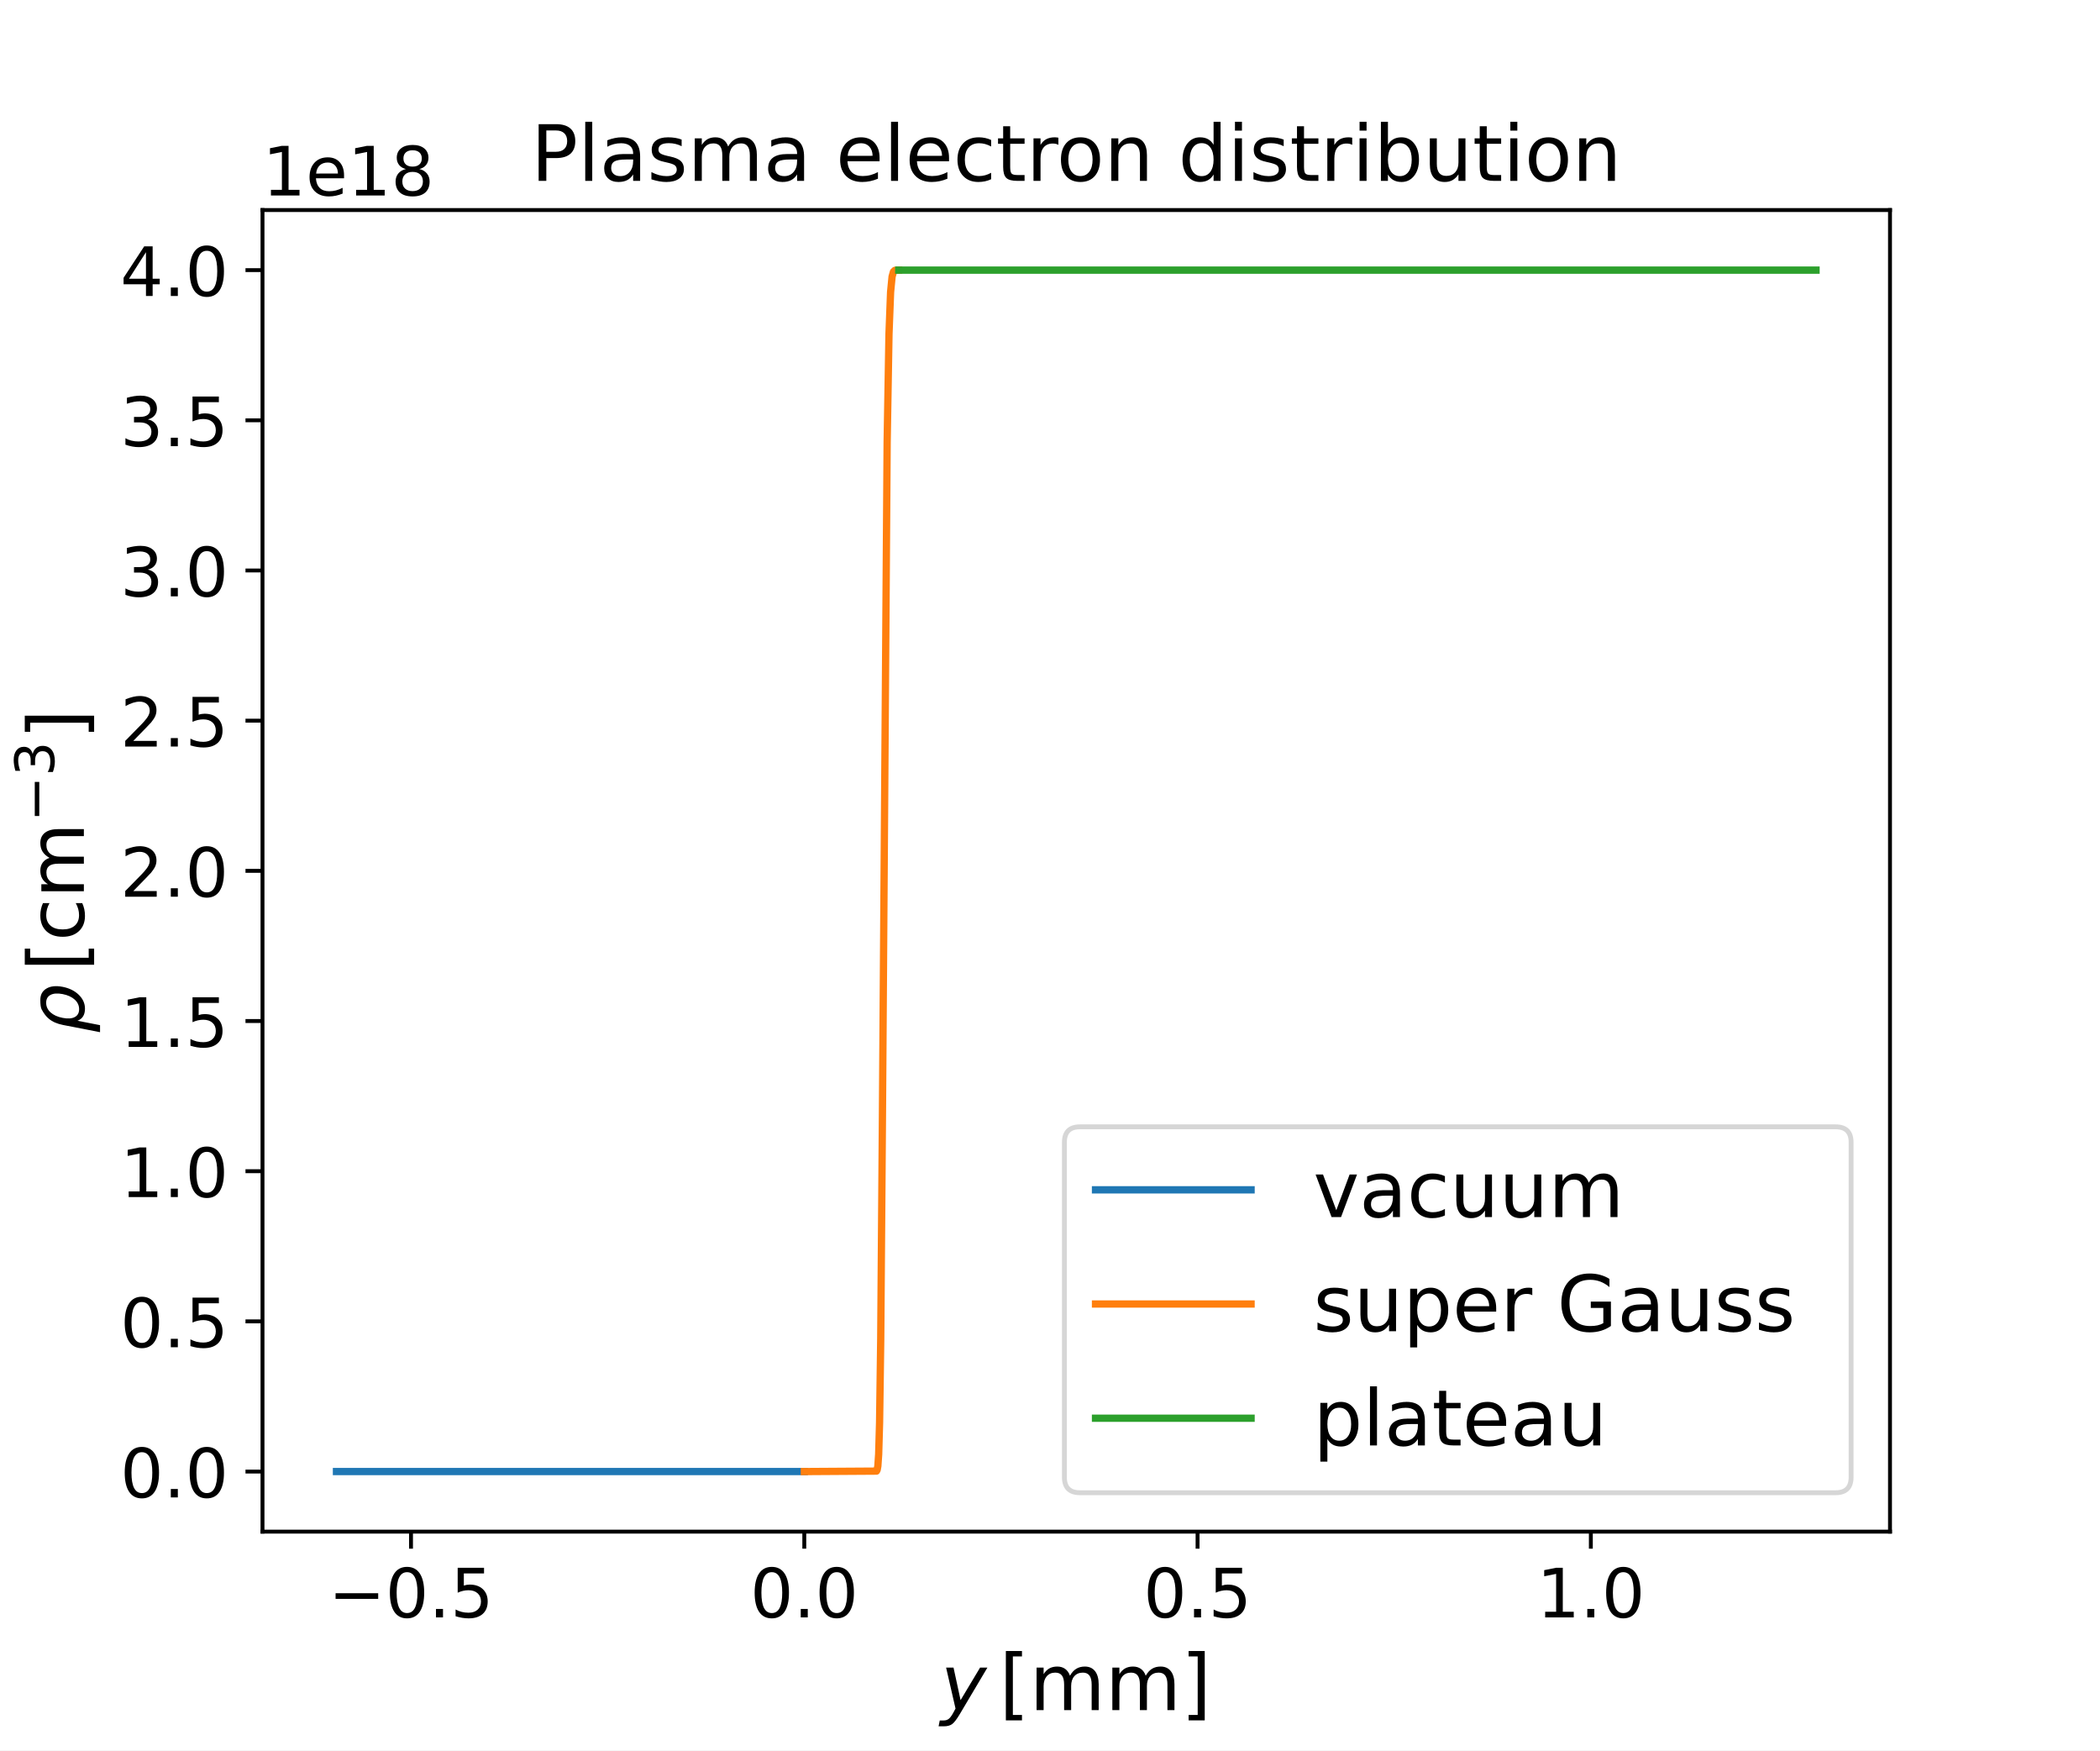
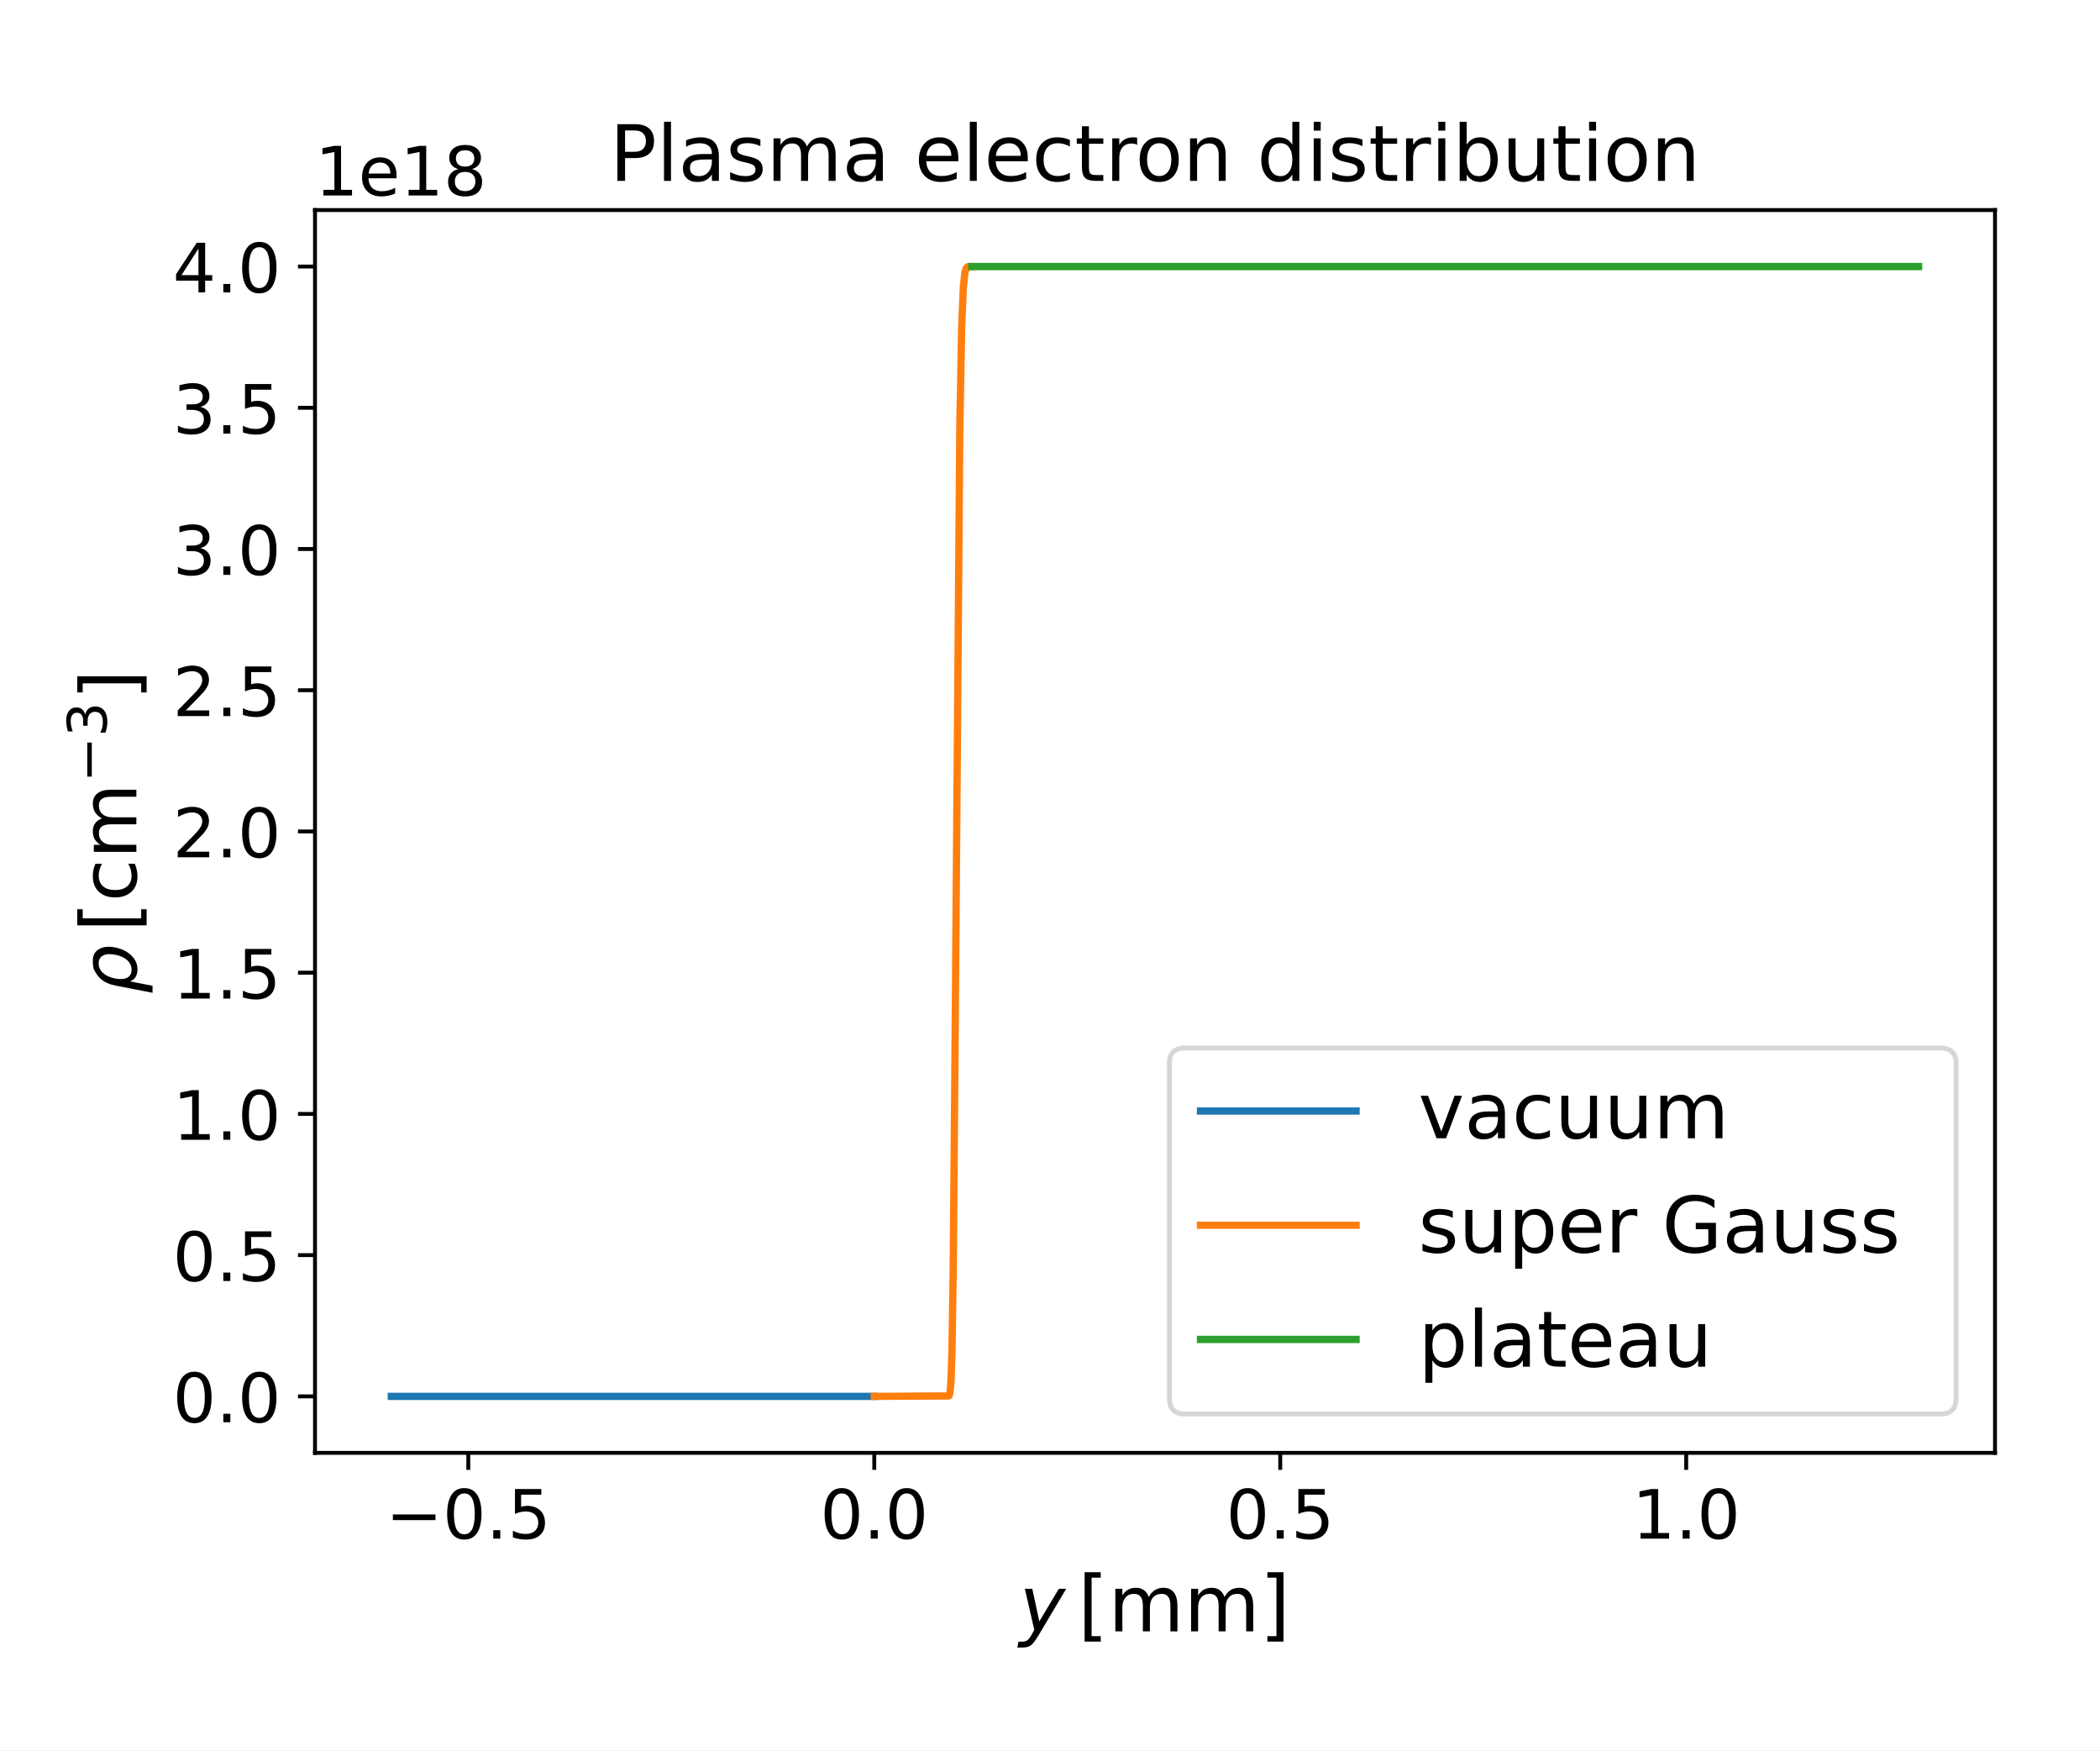
<svg xmlns="http://www.w3.org/2000/svg" xmlns:xlink="http://www.w3.org/1999/xlink" width="432pt" height="360pt" viewBox="0 0 432 360" version="1.1">
  <defs>
    <style type="text/css">*{stroke-linejoin: round; stroke-linecap: butt}</style>
  </defs>
  <g id="figure_1">
    <g id="patch_1">
      <path d="M 0 360  L 432 360  L 432 0  L 0 0  z " style="fill: #ffffff" />
    </g>
    <g id="axes_1">
      <g id="patch_2">
-         <path d="M 54 315  L 388.8 315  L 388.8 43.2  L 54 43.2  z " style="fill: #ffffff" />
+         <path d="M 64.8 298.8  L 410.4 298.8  L 410.4 43.2  L 64.8 43.2  z " style="fill: #ffffff" />
      </g>
      <g id="matplotlib.axis_1">
        <g id="xtick_1">
          <g id="line2d_1">
            <defs>
-               <path id="m3af4e9e236" d="M 0 0  L 0 3.5  " style="stroke: #000000; stroke-width: 0.8" />
-             </defs>
-             <g>
-               <use xlink:href="#m3af4e9e236" x="84.551" y="315" style="stroke: #000000; stroke-width: 0.8" />
+               <path id="m96a4e6a5d7" d="M 0 0  L 0 3.5  " style="stroke: #000000; stroke-width: 0.8" />
+             </defs>
+             <g>
+               <use xlink:href="#m96a4e6a5d7" x="96.336" y="298.8" style="stroke: #000000; stroke-width: 0.8" />
            </g>
          </g>
          <g id="text_1">
-             <g transform="translate(67.55269 332.6378)scale(0.14 -0.14)">
+             <g transform="translate(79.3382 316.4378)scale(0.14 -0.14)">
              <defs>
                <path id="DejaVuSans-2212" d="M 678 2272  L 4684 2272  L 4684 1741  L 678 1741  L 678 2272  z " transform="scale(0.015625)" />
                <path id="DejaVuSans-30" d="M 2034 4250  Q 1547 4250 1301 3770  Q 1056 3291 1056 2328  Q 1056 1369 1301 889  Q 1547 409 2034 409  Q 2525 409 2770 889  Q 3016 1369 3016 2328  Q 3016 3291 2770 3770  Q 2525 4250 2034 4250  z M 2034 4750  Q 2819 4750 3233 4129  Q 3647 3509 3647 2328  Q 3647 1150 3233 529  Q 2819 -91 2034 -91  Q 1250 -91 836 529  Q 422 1150 422 2328  Q 422 3509 836 4129  Q 1250 4750 2034 4750  z " transform="scale(0.015625)" />
                <path id="DejaVuSans-2e" d="M 684 794  L 1344 794  L 1344 0  L 684 0  L 684 794  z " transform="scale(0.015625)" />
                <path id="DejaVuSans-35" d="M 691 4666  L 3169 4666  L 3169 4134  L 1269 4134  L 1269 2991  Q 1406 3038 1543 3061  Q 1681 3084 1819 3084  Q 2600 3084 3056 2656  Q 3513 2228 3513 1497  Q 3513 744 3044 326  Q 2575 -91 1722 -91  Q 1428 -91 1123 -41  Q 819 9 494 109  L 494 744  Q 775 591 1075 516  Q 1375 441 1709 441  Q 2250 441 2565 725  Q 2881 1009 2881 1497  Q 2881 1984 2565 2268  Q 2250 2553 1709 2553  Q 1456 2553 1204 2497  Q 953 2441 691 2322  L 691 4666  z " transform="scale(0.015625)" />
              </defs>
              <use xlink:href="#DejaVuSans-2212" />
              <use xlink:href="#DejaVuSans-30" x="83.789" />
              <use xlink:href="#DejaVuSans-2e" x="147.412" />
              <use xlink:href="#DejaVuSans-35" x="179.199" />
            </g>
          </g>
        </g>
        <g id="xtick_2">
          <g id="line2d_2">
            <g>
-               <use xlink:href="#m3af4e9e236" x="165.454" y="315" style="stroke: #000000; stroke-width: 0.8" />
+               <use xlink:href="#m96a4e6a5d7" x="179.849" y="298.8" style="stroke: #000000; stroke-width: 0.8" />
            </g>
          </g>
          <g id="text_2">
-             <g transform="translate(154.3217 332.6378)scale(0.14 -0.14)">
+             <g transform="translate(168.717 316.4378)scale(0.14 -0.14)">
              <use xlink:href="#DejaVuSans-30" />
              <use xlink:href="#DejaVuSans-2e" x="63.623" />
              <use xlink:href="#DejaVuSans-30" x="95.41" />
            </g>
          </g>
        </g>
        <g id="xtick_3">
          <g id="line2d_3">
            <g>
-               <use xlink:href="#m3af4e9e236" x="246.357" y="315" style="stroke: #000000; stroke-width: 0.8" />
+               <use xlink:href="#m96a4e6a5d7" x="263.362" y="298.8" style="stroke: #000000; stroke-width: 0.8" />
            </g>
          </g>
          <g id="text_3">
-             <g transform="translate(235.2249 332.6378)scale(0.14 -0.14)">
+             <g transform="translate(252.23 316.4378)scale(0.14 -0.14)">
              <use xlink:href="#DejaVuSans-30" />
              <use xlink:href="#DejaVuSans-2e" x="63.623" />
              <use xlink:href="#DejaVuSans-35" x="95.41" />
            </g>
          </g>
        </g>
        <g id="xtick_4">
          <g id="line2d_4">
            <g>
-               <use xlink:href="#m3af4e9e236" x="327.26" y="315" style="stroke: #000000; stroke-width: 0.8" />
+               <use xlink:href="#m96a4e6a5d7" x="346.875" y="298.8" style="stroke: #000000; stroke-width: 0.8" />
            </g>
          </g>
          <g id="text_4">
-             <g transform="translate(316.1281 332.6378)scale(0.14 -0.14)">
+             <g transform="translate(335.7429 316.4378)scale(0.14 -0.14)">
              <defs>
                <path id="DejaVuSans-31" d="M 794 531  L 1825 531  L 1825 4091  L 703 3866  L 703 4441  L 1819 4666  L 2450 4666  L 2450 531  L 3481 531  L 3481 0  L 794 0  L 794 531  z " transform="scale(0.015625)" />
              </defs>
              <use xlink:href="#DejaVuSans-31" />
              <use xlink:href="#DejaVuSans-2e" x="63.623" />
              <use xlink:href="#DejaVuSans-30" x="95.41" />
            </g>
          </g>
        </g>
        <g id="text_5">
-           <g transform="translate(193.48 351.7094)scale(0.16 -0.16)">
+           <g transform="translate(209.68 335.5094)scale(0.16 -0.16)">
            <defs>
              <path id="DejaVuSans-Oblique-79" d="M 1588 -325  Q 1188 -997 936 -1164  Q 684 -1331 294 -1331  L -159 -1331  L -63 -850  L 269 -850  Q 509 -850 678 -719  Q 847 -588 1056 -206  L 1234 128  L 459 3500  L 1069 3500  L 1650 819  L 3256 3500  L 3859 3500  L 1588 -325  z " transform="scale(0.015625)" />
              <path id="DejaVuSans-5b" d="M 550 4863  L 1875 4863  L 1875 4416  L 1125 4416  L 1125 -397  L 1875 -397  L 1875 -844  L 550 -844  L 550 4863  z " transform="scale(0.015625)" />
              <path id="DejaVuSans-6d" d="M 3328 2828  Q 3544 3216 3844 3400  Q 4144 3584 4550 3584  Q 5097 3584 5394 3201  Q 5691 2819 5691 2113  L 5691 0  L 5113 0  L 5113 2094  Q 5113 2597 4934 2840  Q 4756 3084 4391 3084  Q 3944 3084 3684 2787  Q 3425 2491 3425 1978  L 3425 0  L 2847 0  L 2847 2094  Q 2847 2600 2669 2842  Q 2491 3084 2119 3084  Q 1678 3084 1418 2786  Q 1159 2488 1159 1978  L 1159 0  L 581 0  L 581 3500  L 1159 3500  L 1159 2956  Q 1356 3278 1631 3431  Q 1906 3584 2284 3584  Q 2666 3584 2933 3390  Q 3200 3197 3328 2828  z " transform="scale(0.015625)" />
              <path id="DejaVuSans-5d" d="M 1947 4863  L 1947 -844  L 622 -844  L 622 -397  L 1369 -397  L 1369 4416  L 622 4416  L 622 4863  L 1947 4863  z " transform="scale(0.015625)" />
            </defs>
            <use xlink:href="#DejaVuSans-Oblique-79" transform="translate(0 0.015625)" />
            <use xlink:href="#DejaVuSans-5b" transform="translate(75.41536 0.015625)" />
            <use xlink:href="#DejaVuSans-6d" transform="translate(114.429 0.015625)" />
            <use xlink:href="#DejaVuSans-6d" transform="translate(211.8411 0.015625)" />
            <use xlink:href="#DejaVuSans-5d" transform="translate(309.2533 0.015625)" />
          </g>
        </g>
      </g>
      <g id="matplotlib.axis_2">
        <g id="ytick_1">
          <g id="line2d_5">
            <defs>
-               <path id="m0d4f3eff93" d="M 0 0  L -3.5 0  " style="stroke: #000000; stroke-width: 0.8" />
-             </defs>
-             <g>
-               <use xlink:href="#m0d4f3eff93" x="54" y="302.645" style="stroke: #000000; stroke-width: 0.8" />
+               <path id="m170ce50ddd" d="M 0 0  L -3.5 0  " style="stroke: #000000; stroke-width: 0.8" />
+             </defs>
+             <g>
+               <use xlink:href="#m170ce50ddd" x="64.8" y="287.182" style="stroke: #000000; stroke-width: 0.8" />
            </g>
          </g>
          <g id="text_6">
-             <g transform="translate(24.73562 307.9644)scale(0.14 -0.14)">
+             <g transform="translate(35.53563 292.5007)scale(0.14 -0.14)">
              <use xlink:href="#DejaVuSans-30" />
              <use xlink:href="#DejaVuSans-2e" x="63.623" />
              <use xlink:href="#DejaVuSans-30" x="95.41" />
            </g>
          </g>
        </g>
        <g id="ytick_2">
          <g id="line2d_6">
            <g>
-               <use xlink:href="#m0d4f3eff93" x="54" y="271.759" style="stroke: #000000; stroke-width: 0.8" />
+               <use xlink:href="#m170ce50ddd" x="64.8" y="258.136" style="stroke: #000000; stroke-width: 0.8" />
            </g>
          </g>
          <g id="text_7">
-             <g transform="translate(24.73562 277.078)scale(0.14 -0.14)">
+             <g transform="translate(35.53563 263.4553)scale(0.14 -0.14)">
              <use xlink:href="#DejaVuSans-30" />
              <use xlink:href="#DejaVuSans-2e" x="63.623" />
              <use xlink:href="#DejaVuSans-35" x="95.41" />
            </g>
          </g>
        </g>
        <g id="ytick_3">
          <g id="line2d_7">
            <g>
-               <use xlink:href="#m0d4f3eff93" x="54" y="240.873" style="stroke: #000000; stroke-width: 0.8" />
+               <use xlink:href="#m170ce50ddd" x="64.8" y="229.091" style="stroke: #000000; stroke-width: 0.8" />
            </g>
          </g>
          <g id="text_8">
-             <g transform="translate(24.73562 246.1916)scale(0.14 -0.14)">
+             <g transform="translate(35.53563 234.4098)scale(0.14 -0.14)">
              <use xlink:href="#DejaVuSans-31" />
              <use xlink:href="#DejaVuSans-2e" x="63.623" />
              <use xlink:href="#DejaVuSans-30" x="95.41" />
            </g>
          </g>
        </g>
        <g id="ytick_4">
          <g id="line2d_8">
            <g>
-               <use xlink:href="#m0d4f3eff93" x="54" y="209.986" style="stroke: #000000; stroke-width: 0.8" />
+               <use xlink:href="#m170ce50ddd" x="64.8" y="200.045" style="stroke: #000000; stroke-width: 0.8" />
            </g>
          </g>
          <g id="text_9">
-             <g transform="translate(24.73562 215.3053)scale(0.14 -0.14)">
+             <g transform="translate(35.53563 205.3644)scale(0.14 -0.14)">
              <use xlink:href="#DejaVuSans-31" />
              <use xlink:href="#DejaVuSans-2e" x="63.623" />
              <use xlink:href="#DejaVuSans-35" x="95.41" />
            </g>
          </g>
        </g>
        <g id="ytick_5">
          <g id="line2d_9">
            <g>
-               <use xlink:href="#m0d4f3eff93" x="54" y="179.1" style="stroke: #000000; stroke-width: 0.8" />
+               <use xlink:href="#m170ce50ddd" x="64.8" y="171" style="stroke: #000000; stroke-width: 0.8" />
            </g>
          </g>
          <g id="text_10">
-             <g transform="translate(24.73562 184.4189)scale(0.14 -0.14)">
+             <g transform="translate(35.53563 176.3189)scale(0.14 -0.14)">
              <defs>
                <path id="DejaVuSans-32" d="M 1228 531  L 3431 531  L 3431 0  L 469 0  L 469 531  Q 828 903 1448 1529  Q 2069 2156 2228 2338  Q 2531 2678 2651 2914  Q 2772 3150 2772 3378  Q 2772 3750 2511 3984  Q 2250 4219 1831 4219  Q 1534 4219 1204 4116  Q 875 4013 500 3803  L 500 4441  Q 881 4594 1212 4672  Q 1544 4750 1819 4750  Q 2544 4750 2975 4387  Q 3406 4025 3406 3419  Q 3406 3131 3298 2873  Q 3191 2616 2906 2266  Q 2828 2175 2409 1742  Q 1991 1309 1228 531  z " transform="scale(0.015625)" />
              </defs>
              <use xlink:href="#DejaVuSans-32" />
              <use xlink:href="#DejaVuSans-2e" x="63.623" />
              <use xlink:href="#DejaVuSans-30" x="95.41" />
            </g>
          </g>
        </g>
        <g id="ytick_6">
          <g id="line2d_10">
            <g>
-               <use xlink:href="#m0d4f3eff93" x="54" y="148.214" style="stroke: #000000; stroke-width: 0.8" />
+               <use xlink:href="#m170ce50ddd" x="64.8" y="141.955" style="stroke: #000000; stroke-width: 0.8" />
            </g>
          </g>
          <g id="text_11">
-             <g transform="translate(24.73562 153.5325)scale(0.14 -0.14)">
+             <g transform="translate(35.53563 147.2735)scale(0.14 -0.14)">
              <use xlink:href="#DejaVuSans-32" />
              <use xlink:href="#DejaVuSans-2e" x="63.623" />
              <use xlink:href="#DejaVuSans-35" x="95.41" />
            </g>
          </g>
        </g>
        <g id="ytick_7">
          <g id="line2d_11">
            <g>
-               <use xlink:href="#m0d4f3eff93" x="54" y="117.327" style="stroke: #000000; stroke-width: 0.8" />
+               <use xlink:href="#m170ce50ddd" x="64.8" y="112.909" style="stroke: #000000; stroke-width: 0.8" />
            </g>
          </g>
          <g id="text_12">
-             <g transform="translate(24.73562 122.6462)scale(0.14 -0.14)">
+             <g transform="translate(35.53563 118.228)scale(0.14 -0.14)">
              <defs>
                <path id="DejaVuSans-33" d="M 2597 2516  Q 3050 2419 3304 2112  Q 3559 1806 3559 1356  Q 3559 666 3084 287  Q 2609 -91 1734 -91  Q 1441 -91 1130 -33  Q 819 25 488 141  L 488 750  Q 750 597 1062 519  Q 1375 441 1716 441  Q 2309 441 2620 675  Q 2931 909 2931 1356  Q 2931 1769 2642 2001  Q 2353 2234 1838 2234  L 1294 2234  L 1294 2753  L 1863 2753  Q 2328 2753 2575 2939  Q 2822 3125 2822 3475  Q 2822 3834 2567 4026  Q 2313 4219 1838 4219  Q 1578 4219 1281 4162  Q 984 4106 628 3988  L 628 4550  Q 988 4650 1302 4700  Q 1616 4750 1894 4750  Q 2613 4750 3031 4423  Q 3450 4097 3450 3541  Q 3450 3153 3228 2886  Q 3006 2619 2597 2516  z " transform="scale(0.015625)" />
              </defs>
              <use xlink:href="#DejaVuSans-33" />
              <use xlink:href="#DejaVuSans-2e" x="63.623" />
              <use xlink:href="#DejaVuSans-30" x="95.41" />
            </g>
          </g>
        </g>
        <g id="ytick_8">
          <g id="line2d_12">
            <g>
-               <use xlink:href="#m0d4f3eff93" x="54" y="86.441" style="stroke: #000000; stroke-width: 0.8" />
+               <use xlink:href="#m170ce50ddd" x="64.8" y="83.864" style="stroke: #000000; stroke-width: 0.8" />
            </g>
          </g>
          <g id="text_13">
-             <g transform="translate(24.73562 91.75982)scale(0.14 -0.14)">
+             <g transform="translate(35.53563 89.18254)scale(0.14 -0.14)">
              <use xlink:href="#DejaVuSans-33" />
              <use xlink:href="#DejaVuSans-2e" x="63.623" />
              <use xlink:href="#DejaVuSans-35" x="95.41" />
            </g>
          </g>
        </g>
        <g id="ytick_9">
          <g id="line2d_13">
            <g>
-               <use xlink:href="#m0d4f3eff93" x="54" y="55.555" style="stroke: #000000; stroke-width: 0.8" />
+               <use xlink:href="#m170ce50ddd" x="64.8" y="54.818" style="stroke: #000000; stroke-width: 0.8" />
            </g>
          </g>
          <g id="text_14">
-             <g transform="translate(24.73562 60.87345)scale(0.14 -0.14)">
+             <g transform="translate(35.53563 60.13709)scale(0.14 -0.14)">
              <defs>
                <path id="DejaVuSans-34" d="M 2419 4116  L 825 1625  L 2419 1625  L 2419 4116  z M 2253 4666  L 3047 4666  L 3047 1625  L 3713 1625  L 3713 1100  L 3047 1100  L 3047 0  L 2419 0  L 2419 1100  L 313 1100  L 313 1709  L 2253 4666  z " transform="scale(0.015625)" />
              </defs>
              <use xlink:href="#DejaVuSans-34" />
              <use xlink:href="#DejaVuSans-2e" x="63.623" />
              <use xlink:href="#DejaVuSans-30" x="95.41" />
            </g>
          </g>
        </g>
        <g id="text_15">
-           <g transform="translate(17.37562 212.54)rotate(-90)scale(0.16 -0.16)">
+           <g transform="translate(28.17563 204.44)rotate(-90)scale(0.16 -0.16)">
            <defs>
              <path id="DejaVuSans-Oblique-3c1" d="M 1203 2875  Q 1453 3194 1981 3475  Q 2188 3584 2756 3584  Q 3394 3584 3694 3078  Q 3994 2572 3834 1747  Q 3672 922 3175 415  Q 2678 -91 2041 -91  Q 1656 -91 1409 63  Q 1163 213 1044 525  L 681 -1331  L 103 -1331  L 697 1716  Q 838 2438 1203 2875  z M 3238 1747  Q 3359 2381 3169 2744  Q 2978 3103 2522 3103  Q 2066 3103 1734 2744  Q 1403 2381 1281 1747  Q 1156 1113 1347 750  Q 1538 391 1994 391  Q 2450 391 2781 750  Q 3113 1113 3238 1747  z " transform="scale(0.015625)" />
              <path id="DejaVuSans-63" d="M 3122 3366  L 3122 2828  Q 2878 2963 2633 3030  Q 2388 3097 2138 3097  Q 1578 3097 1268 2742  Q 959 2388 959 1747  Q 959 1106 1268 751  Q 1578 397 2138 397  Q 2388 397 2633 464  Q 2878 531 3122 666  L 3122 134  Q 2881 22 2623 -34  Q 2366 -91 2075 -91  Q 1284 -91 818 406  Q 353 903 353 1747  Q 353 2603 823 3093  Q 1294 3584 2113 3584  Q 2378 3584 2631 3529  Q 2884 3475 3122 3366  z " transform="scale(0.015625)" />
            </defs>
            <use xlink:href="#DejaVuSans-Oblique-3c1" transform="translate(0 0.765625)" />
            <use xlink:href="#DejaVuSans-5b" transform="translate(79.71224 0.765625)" />
            <use xlink:href="#DejaVuSans-63" transform="translate(118.7259 0.765625)" />
            <use xlink:href="#DejaVuSans-6d" transform="translate(173.7064 0.765625)" />
            <use xlink:href="#DejaVuSans-2212" transform="translate(272.0755 39.04688)scale(0.7)" />
            <use xlink:href="#DejaVuSans-33" transform="translate(330.7279 39.04688)scale(0.7)" />
            <use xlink:href="#DejaVuSans-5d" transform="translate(377.9984 0.765625)" />
          </g>
        </g>
        <g id="text_16">
-           <g transform="translate(54 40.2)scale(0.14 -0.14)">
+           <g transform="translate(64.8 40.2)scale(0.14 -0.14)">
            <defs>
              <path id="DejaVuSans-65" d="M 3597 1894  L 3597 1613  L 953 1613  Q 991 1019 1311 708  Q 1631 397 2203 397  Q 2534 397 2845 478  Q 3156 559 3463 722  L 3463 178  Q 3153 47 2828 -22  Q 2503 -91 2169 -91  Q 1331 -91 842 396  Q 353 884 353 1716  Q 353 2575 817 3079  Q 1281 3584 2069 3584  Q 2775 3584 3186 3129  Q 3597 2675 3597 1894  z M 3022 2063  Q 3016 2534 2758 2815  Q 2500 3097 2075 3097  Q 1594 3097 1305 2825  Q 1016 2553 972 2059  L 3022 2063  z " transform="scale(0.015625)" />
              <path id="DejaVuSans-38" d="M 2034 2216  Q 1584 2216 1326 1975  Q 1069 1734 1069 1313  Q 1069 891 1326 650  Q 1584 409 2034 409  Q 2484 409 2743 651  Q 3003 894 3003 1313  Q 3003 1734 2745 1975  Q 2488 2216 2034 2216  z M 1403 2484  Q 997 2584 770 2862  Q 544 3141 544 3541  Q 544 4100 942 4425  Q 1341 4750 2034 4750  Q 2731 4750 3128 4425  Q 3525 4100 3525 3541  Q 3525 3141 3298 2862  Q 3072 2584 2669 2484  Q 3125 2378 3379 2068  Q 3634 1759 3634 1313  Q 3634 634 3220 271  Q 2806 -91 2034 -91  Q 1263 -91 848 271  Q 434 634 434 1313  Q 434 1759 690 2068  Q 947 2378 1403 2484  z M 1172 3481  Q 1172 3119 1398 2916  Q 1625 2713 2034 2713  Q 2441 2713 2670 2916  Q 2900 3119 2900 3481  Q 2900 3844 2670 4047  Q 2441 4250 2034 4250  Q 1625 4250 1398 4047  Q 1172 3844 1172 3481  z " transform="scale(0.015625)" />
            </defs>
            <use xlink:href="#DejaVuSans-31" />
            <use xlink:href="#DejaVuSans-65" x="63.623" />
            <use xlink:href="#DejaVuSans-31" x="125.146" />
            <use xlink:href="#DejaVuSans-38" x="188.77" />
          </g>
        </g>
      </g>
      <g id="line2d_14">
-         <path d="M 69.218 302.645  L 165.444 302.645  L 165.444 302.645  " clip-path="url(#p4c530711ef)" style="fill: none; stroke: #1f77b4; stroke-width: 1.5; stroke-linecap: square" />
+         <path d="M 80.509 287.182  L 179.838 287.182  L 179.838 287.182  " clip-path="url(#p5f1d1457a0)" style="fill: none; stroke: #1f77b4; stroke-width: 1.5; stroke-linecap: square" />
      </g>
      <g id="line2d_15">
-         <path d="M 165.467 302.645  L 180.305 302.552  L 180.447 302.283  L 180.589 301.493  L 180.754 299.083  L 180.942 292.564  L 181.178 275.435  L 181.509 232.373  L 182.499 90.986  L 182.877 68.706  L 183.207 60.072  L 183.514 56.893  L 183.797 55.884  L 184.08 55.607  L 184.528 55.555  L 184.858 55.555  L 184.858 55.555  " clip-path="url(#p4c530711ef)" style="fill: none; stroke: #ff7f0e; stroke-width: 1.5; stroke-linecap: square" />
+         <path d="M 179.863 287.182  L 195.18 287.094  L 195.326 286.841  L 195.472 286.098  L 195.643 283.832  L 195.837 277.701  L 196.081 261.593  L 196.422 221.098  L 197.445 88.138  L 197.834 67.186  L 198.175 59.066  L 198.492 56.077  L 198.784 55.128  L 199.076 54.868  L 199.563 54.818  L 199.88 54.818  L 199.88 54.818  " clip-path="url(#p5f1d1457a0)" style="fill: none; stroke: #ff7f0e; stroke-width: 1.5; stroke-linecap: square" />
      </g>
      <g id="line2d_16">
-         <path d="M 184.882 55.555  L 373.582 55.555  L 373.582 55.555  " clip-path="url(#p4c530711ef)" style="fill: none; stroke: #2ca02c; stroke-width: 1.5; stroke-linecap: square" />
+         <path d="M 199.904 54.818  L 394.691 54.818  L 394.691 54.818  " clip-path="url(#p5f1d1457a0)" style="fill: none; stroke: #2ca02c; stroke-width: 1.5; stroke-linecap: square" />
      </g>
      <g id="patch_3">
-         <path d="M 54 315  L 54 43.2  " style="fill: none; stroke: #000000; stroke-width: 0.8; stroke-linejoin: miter; stroke-linecap: square" />
+         <path d="M 64.8 298.8  L 64.8 43.2  " style="fill: none; stroke: #000000; stroke-width: 0.8; stroke-linejoin: miter; stroke-linecap: square" />
      </g>
      <g id="patch_4">
-         <path d="M 388.8 315  L 388.8 43.2  " style="fill: none; stroke: #000000; stroke-width: 0.8; stroke-linejoin: miter; stroke-linecap: square" />
+         <path d="M 410.4 298.8  L 410.4 43.2  " style="fill: none; stroke: #000000; stroke-width: 0.8; stroke-linejoin: miter; stroke-linecap: square" />
      </g>
      <g id="patch_5">
-         <path d="M 54 315  L 388.8 315  " style="fill: none; stroke: #000000; stroke-width: 0.8; stroke-linejoin: miter; stroke-linecap: square" />
+         <path d="M 64.8 298.8  L 410.4 298.8  " style="fill: none; stroke: #000000; stroke-width: 0.8; stroke-linejoin: miter; stroke-linecap: square" />
      </g>
      <g id="patch_6">
-         <path d="M 54 43.2  L 388.8 43.2  " style="fill: none; stroke: #000000; stroke-width: 0.8; stroke-linejoin: miter; stroke-linecap: square" />
+         <path d="M 64.8 43.2  L 410.4 43.2  " style="fill: none; stroke: #000000; stroke-width: 0.8; stroke-linejoin: miter; stroke-linecap: square" />
      </g>
      <g id="text_17">
-         <g transform="translate(109.2387 37.2)scale(0.16 -0.16)">
+         <g transform="translate(125.4387 37.2)scale(0.16 -0.16)">
          <defs>
            <path id="DejaVuSans-50" d="M 1259 4147  L 1259 2394  L 2053 2394  Q 2494 2394 2734 2622  Q 2975 2850 2975 3272  Q 2975 3691 2734 3919  Q 2494 4147 2053 4147  L 1259 4147  z M 628 4666  L 2053 4666  Q 2838 4666 3239 4311  Q 3641 3956 3641 3272  Q 3641 2581 3239 2228  Q 2838 1875 2053 1875  L 1259 1875  L 1259 0  L 628 0  L 628 4666  z " transform="scale(0.015625)" />
            <path id="DejaVuSans-6c" d="M 603 4863  L 1178 4863  L 1178 0  L 603 0  L 603 4863  z " transform="scale(0.015625)" />
            <path id="DejaVuSans-61" d="M 2194 1759  Q 1497 1759 1228 1600  Q 959 1441 959 1056  Q 959 750 1161 570  Q 1363 391 1709 391  Q 2188 391 2477 730  Q 2766 1069 2766 1631  L 2766 1759  L 2194 1759  z M 3341 1997  L 3341 0  L 2766 0  L 2766 531  Q 2569 213 2275 61  Q 1981 -91 1556 -91  Q 1019 -91 701 211  Q 384 513 384 1019  Q 384 1609 779 1909  Q 1175 2209 1959 2209  L 2766 2209  L 2766 2266  Q 2766 2663 2505 2880  Q 2244 3097 1772 3097  Q 1472 3097 1187 3025  Q 903 2953 641 2809  L 641 3341  Q 956 3463 1253 3523  Q 1550 3584 1831 3584  Q 2591 3584 2966 3190  Q 3341 2797 3341 1997  z " transform="scale(0.015625)" />
            <path id="DejaVuSans-73" d="M 2834 3397  L 2834 2853  Q 2591 2978 2328 3040  Q 2066 3103 1784 3103  Q 1356 3103 1142 2972  Q 928 2841 928 2578  Q 928 2378 1081 2264  Q 1234 2150 1697 2047  L 1894 2003  Q 2506 1872 2764 1633  Q 3022 1394 3022 966  Q 3022 478 2636 193  Q 2250 -91 1575 -91  Q 1294 -91 989 -36  Q 684 19 347 128  L 347 722  Q 666 556 975 473  Q 1284 391 1588 391  Q 1994 391 2212 530  Q 2431 669 2431 922  Q 2431 1156 2273 1281  Q 2116 1406 1581 1522  L 1381 1569  Q 847 1681 609 1914  Q 372 2147 372 2553  Q 372 3047 722 3315  Q 1072 3584 1716 3584  Q 2034 3584 2315 3537  Q 2597 3491 2834 3397  z " transform="scale(0.015625)" />
            <path id="DejaVuSans-20" transform="scale(0.015625)" />
            <path id="DejaVuSans-74" d="M 1172 4494  L 1172 3500  L 2356 3500  L 2356 3053  L 1172 3053  L 1172 1153  Q 1172 725 1289 603  Q 1406 481 1766 481  L 2356 481  L 2356 0  L 1766 0  Q 1100 0 847 248  Q 594 497 594 1153  L 594 3053  L 172 3053  L 172 3500  L 594 3500  L 594 4494  L 1172 4494  z " transform="scale(0.015625)" />
            <path id="DejaVuSans-72" d="M 2631 2963  Q 2534 3019 2420 3045  Q 2306 3072 2169 3072  Q 1681 3072 1420 2755  Q 1159 2438 1159 1844  L 1159 0  L 581 0  L 581 3500  L 1159 3500  L 1159 2956  Q 1341 3275 1631 3429  Q 1922 3584 2338 3584  Q 2397 3584 2469 3576  Q 2541 3569 2628 3553  L 2631 2963  z " transform="scale(0.015625)" />
            <path id="DejaVuSans-6f" d="M 1959 3097  Q 1497 3097 1228 2736  Q 959 2375 959 1747  Q 959 1119 1226 758  Q 1494 397 1959 397  Q 2419 397 2687 759  Q 2956 1122 2956 1747  Q 2956 2369 2687 2733  Q 2419 3097 1959 3097  z M 1959 3584  Q 2709 3584 3137 3096  Q 3566 2609 3566 1747  Q 3566 888 3137 398  Q 2709 -91 1959 -91  Q 1206 -91 779 398  Q 353 888 353 1747  Q 353 2609 779 3096  Q 1206 3584 1959 3584  z " transform="scale(0.015625)" />
            <path id="DejaVuSans-6e" d="M 3513 2113  L 3513 0  L 2938 0  L 2938 2094  Q 2938 2591 2744 2837  Q 2550 3084 2163 3084  Q 1697 3084 1428 2787  Q 1159 2491 1159 1978  L 1159 0  L 581 0  L 581 3500  L 1159 3500  L 1159 2956  Q 1366 3272 1645 3428  Q 1925 3584 2291 3584  Q 2894 3584 3203 3211  Q 3513 2838 3513 2113  z " transform="scale(0.015625)" />
            <path id="DejaVuSans-64" d="M 2906 2969  L 2906 4863  L 3481 4863  L 3481 0  L 2906 0  L 2906 525  Q 2725 213 2448 61  Q 2172 -91 1784 -91  Q 1150 -91 751 415  Q 353 922 353 1747  Q 353 2572 751 3078  Q 1150 3584 1784 3584  Q 2172 3584 2448 3432  Q 2725 3281 2906 2969  z M 947 1747  Q 947 1113 1208 752  Q 1469 391 1925 391  Q 2381 391 2643 752  Q 2906 1113 2906 1747  Q 2906 2381 2643 2742  Q 2381 3103 1925 3103  Q 1469 3103 1208 2742  Q 947 2381 947 1747  z " transform="scale(0.015625)" />
            <path id="DejaVuSans-69" d="M 603 3500  L 1178 3500  L 1178 0  L 603 0  L 603 3500  z M 603 4863  L 1178 4863  L 1178 4134  L 603 4134  L 603 4863  z " transform="scale(0.015625)" />
            <path id="DejaVuSans-62" d="M 3116 1747  Q 3116 2381 2855 2742  Q 2594 3103 2138 3103  Q 1681 3103 1420 2742  Q 1159 2381 1159 1747  Q 1159 1113 1420 752  Q 1681 391 2138 391  Q 2594 391 2855 752  Q 3116 1113 3116 1747  z M 1159 2969  Q 1341 3281 1617 3432  Q 1894 3584 2278 3584  Q 2916 3584 3314 3078  Q 3713 2572 3713 1747  Q 3713 922 3314 415  Q 2916 -91 2278 -91  Q 1894 -91 1617 61  Q 1341 213 1159 525  L 1159 0  L 581 0  L 581 4863  L 1159 4863  L 1159 2969  z " transform="scale(0.015625)" />
            <path id="DejaVuSans-75" d="M 544 1381  L 544 3500  L 1119 3500  L 1119 1403  Q 1119 906 1312 657  Q 1506 409 1894 409  Q 2359 409 2629 706  Q 2900 1003 2900 1516  L 2900 3500  L 3475 3500  L 3475 0  L 2900 0  L 2900 538  Q 2691 219 2414 64  Q 2138 -91 1772 -91  Q 1169 -91 856 284  Q 544 659 544 1381  z M 1991 3584  L 1991 3584  z " transform="scale(0.015625)" />
          </defs>
          <use xlink:href="#DejaVuSans-50" />
          <use xlink:href="#DejaVuSans-6c" x="60.303" />
          <use xlink:href="#DejaVuSans-61" x="88.086" />
          <use xlink:href="#DejaVuSans-73" x="149.365" />
          <use xlink:href="#DejaVuSans-6d" x="201.465" />
          <use xlink:href="#DejaVuSans-61" x="298.877" />
          <use xlink:href="#DejaVuSans-20" x="360.156" />
          <use xlink:href="#DejaVuSans-65" x="391.943" />
          <use xlink:href="#DejaVuSans-6c" x="453.467" />
          <use xlink:href="#DejaVuSans-65" x="481.25" />
          <use xlink:href="#DejaVuSans-63" x="542.773" />
          <use xlink:href="#DejaVuSans-74" x="597.754" />
          <use xlink:href="#DejaVuSans-72" x="636.963" />
          <use xlink:href="#DejaVuSans-6f" x="675.826" />
          <use xlink:href="#DejaVuSans-6e" x="737.008" />
          <use xlink:href="#DejaVuSans-20" x="800.387" />
          <use xlink:href="#DejaVuSans-64" x="832.174" />
          <use xlink:href="#DejaVuSans-69" x="895.65" />
          <use xlink:href="#DejaVuSans-73" x="923.434" />
          <use xlink:href="#DejaVuSans-74" x="975.533" />
          <use xlink:href="#DejaVuSans-72" x="1014.742" />
          <use xlink:href="#DejaVuSans-69" x="1055.855" />
          <use xlink:href="#DejaVuSans-62" x="1083.639" />
          <use xlink:href="#DejaVuSans-75" x="1147.115" />
          <use xlink:href="#DejaVuSans-74" x="1210.494" />
          <use xlink:href="#DejaVuSans-69" x="1249.703" />
          <use xlink:href="#DejaVuSans-6f" x="1277.486" />
          <use xlink:href="#DejaVuSans-6e" x="1338.668" />
        </g>
      </g>
      <g id="legend_1">
        <g id="patch_7">
-           <path d="M 222.162 307  L 377.6 307  Q 380.8 307 380.8 303.8  L 380.8 234.945  Q 380.8 231.745 377.6 231.745  L 222.162 231.745  Q 218.963 231.745 218.963 234.945  L 218.963 303.8  Q 218.963 307 222.162 307  z " style="fill: #ffffff; opacity: 0.8; stroke: #cccccc; stroke-linejoin: miter" />
+           <path d="M 243.762 290.8  L 399.2 290.8  Q 402.4 290.8 402.4 287.6  L 402.4 218.745  Q 402.4 215.545 399.2 215.545  L 243.762 215.545  Q 240.562 215.545 240.562 218.745  L 240.562 287.6  Q 240.562 290.8 243.762 290.8  z " style="fill: #ffffff; opacity: 0.8; stroke: #cccccc; stroke-linejoin: miter" />
        </g>
        <g id="line2d_17">
-           <path d="M 225.363 244.702  L 241.363 244.702  L 257.363 244.702  " style="fill: none; stroke: #1f77b4; stroke-width: 1.5; stroke-linecap: square" />
+           <path d="M 246.963 228.502  L 262.962 228.502  L 278.962 228.502  " style="fill: none; stroke: #1f77b4; stroke-width: 1.5; stroke-linecap: square" />
        </g>
        <g id="text_18">
-           <g transform="translate(270.1625 250.3025)scale(0.16 -0.16)">
+           <g transform="translate(291.7625 234.1025)scale(0.16 -0.16)">
            <defs>
              <path id="DejaVuSans-76" d="M 191 3500  L 800 3500  L 1894 563  L 2988 3500  L 3597 3500  L 2284 0  L 1503 0  L 191 3500  z " transform="scale(0.015625)" />
            </defs>
            <use xlink:href="#DejaVuSans-76" />
            <use xlink:href="#DejaVuSans-61" x="59.18" />
            <use xlink:href="#DejaVuSans-63" x="120.459" />
            <use xlink:href="#DejaVuSans-75" x="175.439" />
            <use xlink:href="#DejaVuSans-75" x="238.818" />
            <use xlink:href="#DejaVuSans-6d" x="302.197" />
          </g>
        </g>
        <g id="line2d_18">
-           <path d="M 225.363 268.188  L 241.363 268.188  L 257.363 268.188  " style="fill: none; stroke: #ff7f0e; stroke-width: 1.5; stroke-linecap: square" />
+           <path d="M 246.963 251.988  L 262.962 251.988  L 278.962 251.988  " style="fill: none; stroke: #ff7f0e; stroke-width: 1.5; stroke-linecap: square" />
        </g>
        <g id="text_19">
-           <g transform="translate(270.1625 273.7875)scale(0.16 -0.16)">
+           <g transform="translate(291.7625 257.5875)scale(0.16 -0.16)">
            <defs>
              <path id="DejaVuSans-70" d="M 1159 525  L 1159 -1331  L 581 -1331  L 581 3500  L 1159 3500  L 1159 2969  Q 1341 3281 1617 3432  Q 1894 3584 2278 3584  Q 2916 3584 3314 3078  Q 3713 2572 3713 1747  Q 3713 922 3314 415  Q 2916 -91 2278 -91  Q 1894 -91 1617 61  Q 1341 213 1159 525  z M 3116 1747  Q 3116 2381 2855 2742  Q 2594 3103 2138 3103  Q 1681 3103 1420 2742  Q 1159 2381 1159 1747  Q 1159 1113 1420 752  Q 1681 391 2138 391  Q 2594 391 2855 752  Q 3116 1113 3116 1747  z " transform="scale(0.015625)" />
              <path id="DejaVuSans-47" d="M 3809 666  L 3809 1919  L 2778 1919  L 2778 2438  L 4434 2438  L 4434 434  Q 4069 175 3628 42  Q 3188 -91 2688 -91  Q 1594 -91 976 548  Q 359 1188 359 2328  Q 359 3472 976 4111  Q 1594 4750 2688 4750  Q 3144 4750 3555 4637  Q 3966 4525 4313 4306  L 4313 3634  Q 3963 3931 3569 4081  Q 3175 4231 2741 4231  Q 1884 4231 1454 3753  Q 1025 3275 1025 2328  Q 1025 1384 1454 906  Q 1884 428 2741 428  Q 3075 428 3337 486  Q 3600 544 3809 666  z " transform="scale(0.015625)" />
            </defs>
            <use xlink:href="#DejaVuSans-73" />
            <use xlink:href="#DejaVuSans-75" x="52.1" />
            <use xlink:href="#DejaVuSans-70" x="115.479" />
            <use xlink:href="#DejaVuSans-65" x="178.955" />
            <use xlink:href="#DejaVuSans-72" x="240.479" />
            <use xlink:href="#DejaVuSans-20" x="281.592" />
            <use xlink:href="#DejaVuSans-47" x="313.379" />
            <use xlink:href="#DejaVuSans-61" x="390.869" />
            <use xlink:href="#DejaVuSans-75" x="452.148" />
            <use xlink:href="#DejaVuSans-73" x="515.527" />
            <use xlink:href="#DejaVuSans-73" x="567.627" />
            <use xlink:href="#DejaVuSans-20" x="619.727" />
          </g>
        </g>
        <g id="line2d_19">
-           <path d="M 225.363 291.673  L 241.363 291.673  L 257.363 291.673  " style="fill: none; stroke: #2ca02c; stroke-width: 1.5; stroke-linecap: square" />
+           <path d="M 246.963 275.473  L 262.962 275.473  L 278.962 275.473  " style="fill: none; stroke: #2ca02c; stroke-width: 1.5; stroke-linecap: square" />
        </g>
        <g id="text_20">
-           <g transform="translate(270.1625 297.2725)scale(0.16 -0.16)">
+           <g transform="translate(291.7625 281.0725)scale(0.16 -0.16)">
            <use xlink:href="#DejaVuSans-70" />
            <use xlink:href="#DejaVuSans-6c" x="63.477" />
            <use xlink:href="#DejaVuSans-61" x="91.26" />
            <use xlink:href="#DejaVuSans-74" x="152.539" />
            <use xlink:href="#DejaVuSans-65" x="191.748" />
            <use xlink:href="#DejaVuSans-61" x="253.271" />
            <use xlink:href="#DejaVuSans-75" x="314.551" />
          </g>
        </g>
      </g>
    </g>
  </g>
  <defs>
-     <clipPath id="p4c530711ef">
-       <rect x="54" y="43.2" width="334.8" height="271.8" />
+     <clipPath id="p5f1d1457a0">
+       <rect x="64.8" y="43.2" width="345.6" height="255.6" />
    </clipPath>
  </defs>
</svg>
